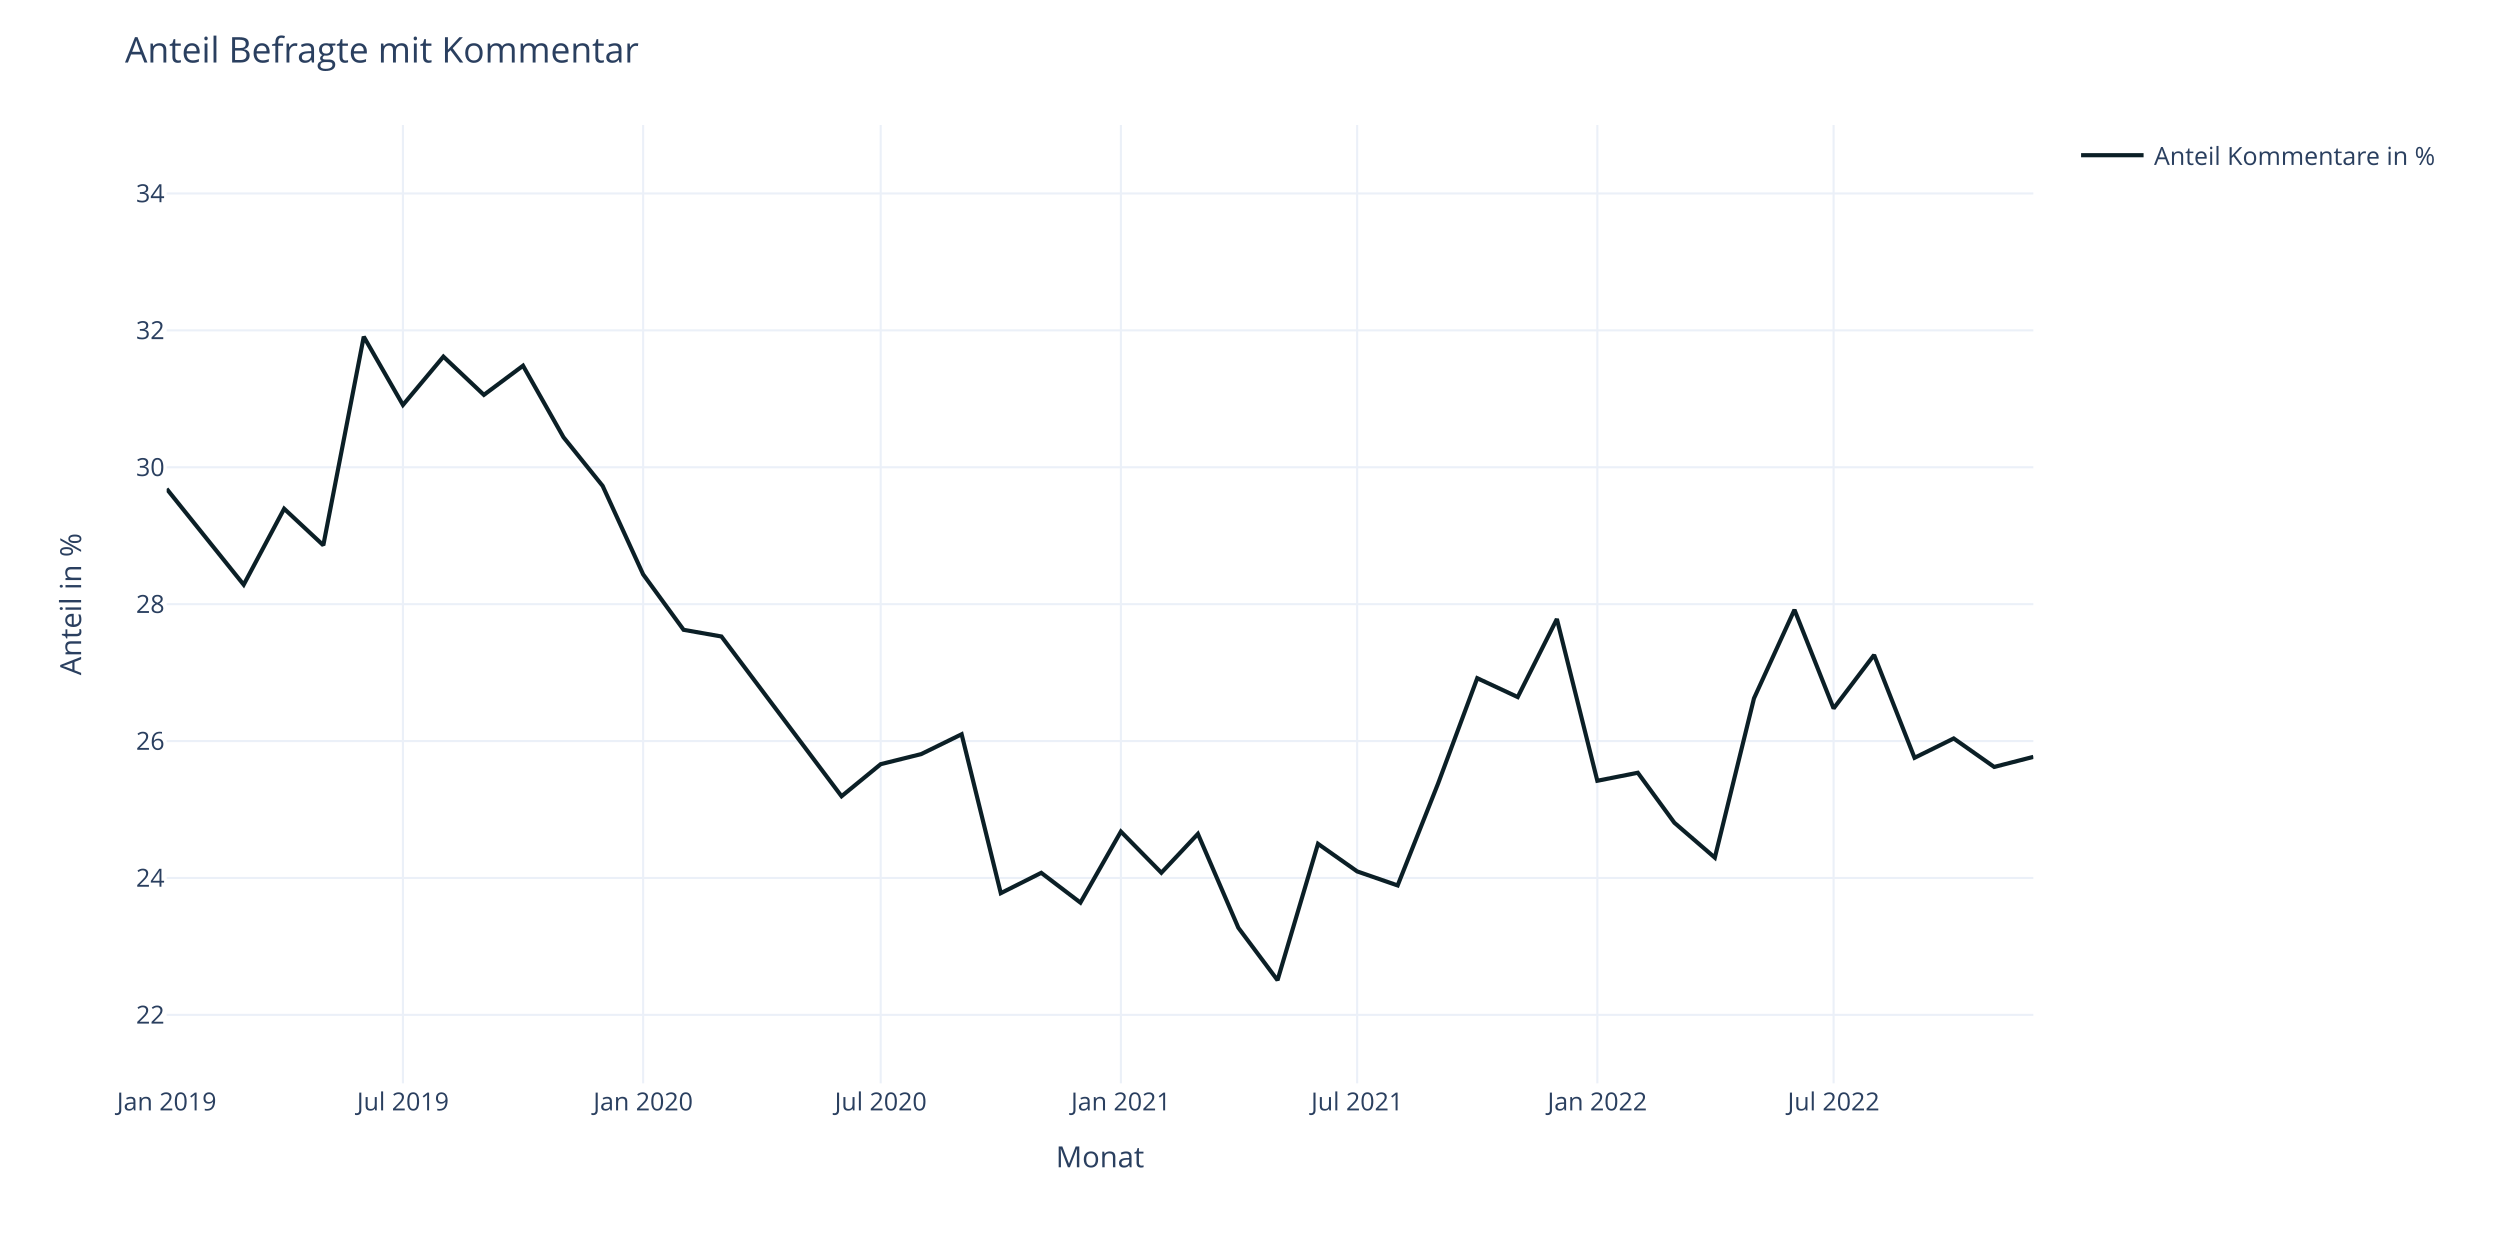
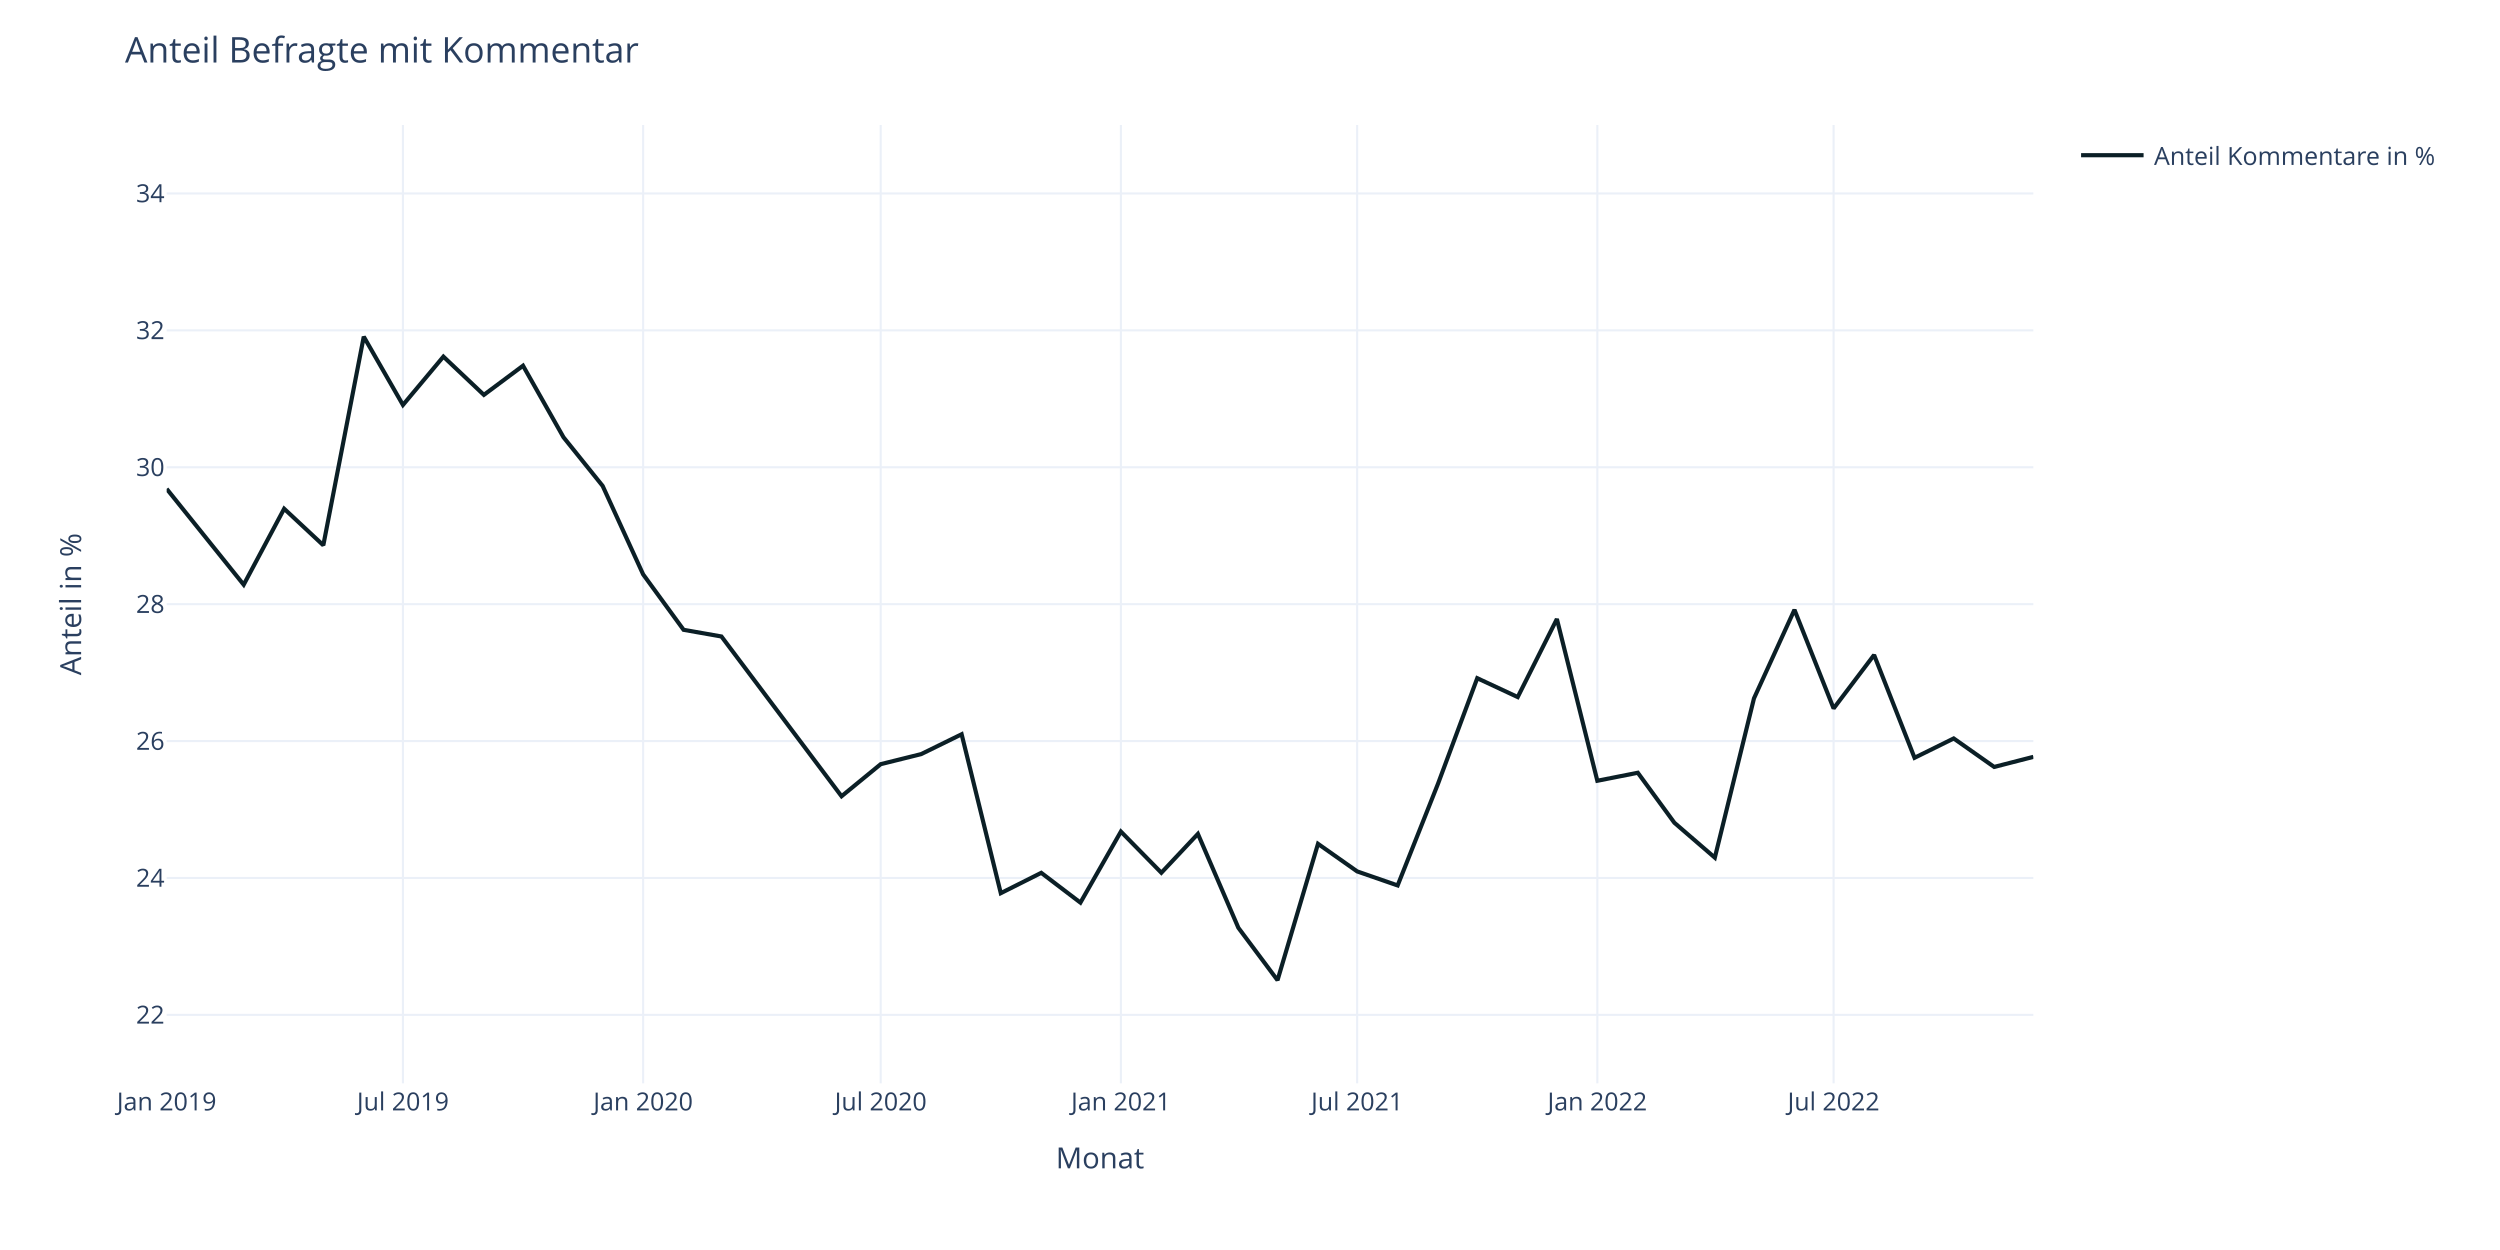
<svg xmlns="http://www.w3.org/2000/svg" class="main-svg" width="1200" height="600" style="" viewBox="0 0 1200 600">
  <rect x="0" y="0" width="1200" height="600" style="fill: rgb(255, 255, 255); fill-opacity: 1;" />
-   <defs id="defs-32f84d">
+   <defs id="defs-f54ffb">
    <g class="clips">
-       <clipPath id="clip32f84dxyplot" class="plotclip">
+       <clipPath id="clipf54ffbxyplot" class="plotclip">
        <rect width="896" height="460" />
      </clipPath>
-       <clipPath class="axesclip" id="clip32f84dx">
+       <clipPath class="axesclip" id="clipf54ffbx">
        <rect x="80" y="0" width="896" height="600" />
      </clipPath>
-       <clipPath class="axesclip" id="clip32f84dy">
+       <clipPath class="axesclip" id="clipf54ffby">
        <rect x="0" y="60" width="1200" height="460" />
      </clipPath>
-       <clipPath class="axesclip" id="clip32f84dxy">
+       <clipPath class="axesclip" id="clipf54ffbxy">
        <rect x="80" y="60" width="896" height="460" />
      </clipPath>
    </g>
    <g class="gradients" />
    <g class="patterns" />
  </defs>
  <g class="bglayer" />
  <g class="layer-below">
    <g class="imagelayer" />
    <g class="shapelayer" />
  </g>
  <g class="cartesianlayer">
    <g class="subplot xy">
      <g class="layer-subplot">
        <g class="shapelayer" />
        <g class="imagelayer" />
      </g>
      <g class="minor-gridlayer">
        <g class="x" />
        <g class="y" />
      </g>
      <g class="gridlayer">
        <g class="x">
          <path class="xgrid crisp" transform="translate(193.41,0)" d="M0,60v460" style="stroke: rgb(235, 240, 248); stroke-opacity: 1; stroke-width: 1px;" />
          <path class="xgrid crisp" transform="translate(308.7,0)" d="M0,60v460" style="stroke: rgb(235, 240, 248); stroke-opacity: 1; stroke-width: 1px;" />
          <path class="xgrid crisp" transform="translate(422.74,0)" d="M0,60v460" style="stroke: rgb(235, 240, 248); stroke-opacity: 1; stroke-width: 1px;" />
          <path class="xgrid crisp" transform="translate(538.03,0)" d="M0,60v460" style="stroke: rgb(235, 240, 248); stroke-opacity: 1; stroke-width: 1px;" />
          <path class="xgrid crisp" transform="translate(651.43,0)" d="M0,60v460" style="stroke: rgb(235, 240, 248); stroke-opacity: 1; stroke-width: 1px;" />
          <path class="xgrid crisp" transform="translate(766.72,0)" d="M0,60v460" style="stroke: rgb(235, 240, 248); stroke-opacity: 1; stroke-width: 1px;" />
          <path class="xgrid crisp" transform="translate(880.13,0)" d="M0,60v460" style="stroke: rgb(235, 240, 248); stroke-opacity: 1; stroke-width: 1px;" />
        </g>
        <g class="y">
          <path class="ygrid crisp" transform="translate(0,487.14)" d="M80,0h896" style="stroke: rgb(235, 240, 248); stroke-opacity: 1; stroke-width: 1px;" />
          <path class="ygrid crisp" transform="translate(0,421.43)" d="M80,0h896" style="stroke: rgb(235, 240, 248); stroke-opacity: 1; stroke-width: 1px;" />
          <path class="ygrid crisp" transform="translate(0,355.71)" d="M80,0h896" style="stroke: rgb(235, 240, 248); stroke-opacity: 1; stroke-width: 1px;" />
          <path class="ygrid crisp" transform="translate(0,290)" d="M80,0h896" style="stroke: rgb(235, 240, 248); stroke-opacity: 1; stroke-width: 1px;" />
          <path class="ygrid crisp" transform="translate(0,224.29)" d="M80,0h896" style="stroke: rgb(235, 240, 248); stroke-opacity: 1; stroke-width: 1px;" />
          <path class="ygrid crisp" transform="translate(0,158.57)" d="M80,0h896" style="stroke: rgb(235, 240, 248); stroke-opacity: 1; stroke-width: 1px;" />
          <path class="ygrid crisp" transform="translate(0,92.86)" d="M80,0h896" style="stroke: rgb(235, 240, 248); stroke-opacity: 1; stroke-width: 1px;" />
        </g>
      </g>
      <g class="zerolinelayer" />
      <path class="xlines-below" />
      <path class="ylines-below" />
      <g class="overlines-below" />
      <g class="xaxislayer-below" />
      <g class="yaxislayer-below" />
      <g class="overaxes-below" />
-       <g class="plot" transform="translate(80,60)" clip-path="url(#clip32f84dxyplot)">
+       <g class="plot" transform="translate(80,60)" clip-path="url(#clipf54ffbxyplot)">
        <g class="scatterlayer mlayer">
-           <g class="trace scatter trace731d94" style="stroke-miterlimit: 2; opacity: 1;">
+           <g class="trace scatter trace368499" style="stroke-miterlimit: 2; opacity: 1;">
            <g class="fills" />
            <g class="errorbars" />
            <g class="lines">
              <path class="js-line" d="M0,174.65L36.97,220.66L56.39,184.2L75.19,201.73L94.61,101.6L113.41,134.38L132.83,111.18L152.26,129.54L171.05,115.54L190.48,149.89L209.28,173.26L228.7,215.69L248.12,242.31L266.29,245.51L323.94,322.2L342.74,306.8L362.16,301.97L381.58,292.45L400.38,368.72L419.8,358.96L438.6,373.26L458.03,339.16L477.45,358.92L494.99,340.27L514.42,385.35L533.21,410.5L552.64,345.04L571.43,358.27L590.86,365.02L610.28,316.1L629.08,265.54L648.5,274.59L667.3,237.12L686.72,314.77L706.15,310.92L723.69,334.91L743.12,351.67L761.91,275.21L781.34,232.69L800.13,280.05L819.56,254.38L838.98,303.74L857.78,294.46L877.2,308.13L896,303.3" style="vector-effect: non-scaling-stroke; fill: none; stroke: rgb(11, 31, 38); stroke-opacity: 1; stroke-width: 2px; opacity: 1;" />
            </g>
            <g class="points" />
            <g class="text" />
          </g>
        </g>
      </g>
      <g class="overplot" />
      <path class="xlines-above crisp" d="M0,0" style="fill: none;" />
      <path class="ylines-above crisp" d="M0,0" style="fill: none;" />
      <g class="overlines-above" />
      <g class="xaxislayer-above">
        <g class="xtick">
          <text text-anchor="middle" x="0" y="533" transform="translate(80,0)" style="font-family: 'Open Sans', verdana, arial, sans-serif; font-size: 12px; fill: rgb(42, 63, 95); fill-opacity: 1; white-space: pre; opacity: 1;">Jan 2019</text>
        </g>
        <g class="xtick">
          <text text-anchor="middle" x="0" y="533" style="font-family: 'Open Sans', verdana, arial, sans-serif; font-size: 12px; fill: rgb(42, 63, 95); fill-opacity: 1; white-space: pre; opacity: 1;" transform="translate(193.41,0)">Jul 2019</text>
        </g>
        <g class="xtick">
          <text text-anchor="middle" x="0" y="533" style="font-family: 'Open Sans', verdana, arial, sans-serif; font-size: 12px; fill: rgb(42, 63, 95); fill-opacity: 1; white-space: pre; opacity: 1;" transform="translate(308.7,0)">Jan 2020</text>
        </g>
        <g class="xtick">
          <text text-anchor="middle" x="0" y="533" style="font-family: 'Open Sans', verdana, arial, sans-serif; font-size: 12px; fill: rgb(42, 63, 95); fill-opacity: 1; white-space: pre; opacity: 1;" transform="translate(422.74,0)">Jul 2020</text>
        </g>
        <g class="xtick">
          <text text-anchor="middle" x="0" y="533" style="font-family: 'Open Sans', verdana, arial, sans-serif; font-size: 12px; fill: rgb(42, 63, 95); fill-opacity: 1; white-space: pre; opacity: 1;" transform="translate(538.03,0)">Jan 2021</text>
        </g>
        <g class="xtick">
          <text text-anchor="middle" x="0" y="533" style="font-family: 'Open Sans', verdana, arial, sans-serif; font-size: 12px; fill: rgb(42, 63, 95); fill-opacity: 1; white-space: pre; opacity: 1;" transform="translate(651.43,0)">Jul 2021</text>
        </g>
        <g class="xtick">
          <text text-anchor="middle" x="0" y="533" style="font-family: 'Open Sans', verdana, arial, sans-serif; font-size: 12px; fill: rgb(42, 63, 95); fill-opacity: 1; white-space: pre; opacity: 1;" transform="translate(766.72,0)">Jan 2022</text>
        </g>
        <g class="xtick">
          <text text-anchor="middle" x="0" y="533" style="font-family: 'Open Sans', verdana, arial, sans-serif; font-size: 12px; fill: rgb(42, 63, 95); fill-opacity: 1; white-space: pre; opacity: 1;" transform="translate(880.13,0)">Jul 2022</text>
        </g>
      </g>
      <g class="yaxislayer-above">
        <g class="ytick">
          <text text-anchor="end" x="79" y="4.2" transform="translate(0,487.14)" style="font-family: 'Open Sans', verdana, arial, sans-serif; font-size: 12px; fill: rgb(42, 63, 95); fill-opacity: 1; white-space: pre; opacity: 1;">22</text>
        </g>
        <g class="ytick">
          <text text-anchor="end" x="79" y="4.2" style="font-family: 'Open Sans', verdana, arial, sans-serif; font-size: 12px; fill: rgb(42, 63, 95); fill-opacity: 1; white-space: pre; opacity: 1;" transform="translate(0,421.43)">24</text>
        </g>
        <g class="ytick">
          <text text-anchor="end" x="79" y="4.2" style="font-family: 'Open Sans', verdana, arial, sans-serif; font-size: 12px; fill: rgb(42, 63, 95); fill-opacity: 1; white-space: pre; opacity: 1;" transform="translate(0,355.71)">26</text>
        </g>
        <g class="ytick">
          <text text-anchor="end" x="79" y="4.2" style="font-family: 'Open Sans', verdana, arial, sans-serif; font-size: 12px; fill: rgb(42, 63, 95); fill-opacity: 1; white-space: pre; opacity: 1;" transform="translate(0,290)">28</text>
        </g>
        <g class="ytick">
          <text text-anchor="end" x="79" y="4.2" style="font-family: 'Open Sans', verdana, arial, sans-serif; font-size: 12px; fill: rgb(42, 63, 95); fill-opacity: 1; white-space: pre; opacity: 1;" transform="translate(0,224.29)">30</text>
        </g>
        <g class="ytick">
          <text text-anchor="end" x="79" y="4.2" style="font-family: 'Open Sans', verdana, arial, sans-serif; font-size: 12px; fill: rgb(42, 63, 95); fill-opacity: 1; white-space: pre; opacity: 1;" transform="translate(0,158.57)">32</text>
        </g>
        <g class="ytick">
          <text text-anchor="end" x="79" y="4.2" style="font-family: 'Open Sans', verdana, arial, sans-serif; font-size: 12px; fill: rgb(42, 63, 95); fill-opacity: 1; white-space: pre; opacity: 1;" transform="translate(0,92.86)">34</text>
        </g>
      </g>
      <g class="overaxes-above" />
    </g>
  </g>
  <g class="polarlayer" />
  <g class="smithlayer" />
  <g class="ternarylayer" />
  <g class="geolayer" />
  <g class="funnelarealayer" />
  <g class="pielayer" />
  <g class="iciclelayer" />
  <g class="treemaplayer" />
  <g class="sunburstlayer" />
  <g class="glimages" />
-   <defs id="topdefs-32f84d">
+   <defs id="topdefs-f54ffb">
    <g class="clips" />
-     <clipPath id="legend32f84d">
+     <clipPath id="legendf54ffb">
      <rect width="194" height="29" x="0" y="0" />
    </clipPath>
  </defs>
  <g class="layer-above">
    <g class="imagelayer" />
    <g class="shapelayer" />
  </g>
  <g class="infolayer">
    <g class="legend" pointer-events="all" transform="translate(993.92,60)">
      <rect class="bg" shape-rendering="crispEdges" style="stroke: rgb(68, 68, 68); stroke-opacity: 1; fill: rgb(255, 255, 255); fill-opacity: 1; stroke-width: 0px;" width="194" height="29" x="0" y="0" />
-       <g class="scrollbox" transform="" clip-path="url(#legend32f84d)">
+       <g class="scrollbox" transform="" clip-path="url(#legendf54ffb)">
        <g class="groups">
          <g class="traces" transform="translate(0,14.5)" style="opacity: 1;">
            <text class="legendtext" text-anchor="start" x="40" y="4.68" style="font-family: 'Open Sans', verdana, arial, sans-serif; font-size: 12px; fill: rgb(42, 63, 95); fill-opacity: 1; white-space: pre;">Anteil Kommentare in %</text>
            <g class="layers" style="opacity: 1;">
              <g class="legendfill" />
              <g class="legendlines">
                <path class="js-line" d="M5,0h30" style="fill: none; stroke: rgb(11, 31, 38); stroke-opacity: 1; stroke-width: 2px;" />
              </g>
              <g class="legendsymbols">
                <g class="legendpoints" />
              </g>
            </g>
            <rect class="legendtoggle" x="0" y="-9.5" width="188.609" height="19" style="fill: rgb(0, 0, 0); fill-opacity: 0;" />
          </g>
        </g>
      </g>
      <rect class="scrollbar" rx="20" ry="3" width="0" height="0" style="fill: rgb(128, 139, 164); fill-opacity: 1;" x="0" y="0" />
    </g>
    <g class="g-gtitle">
      <text class="gtitle" x="60" y="30" text-anchor="start" dy="0em" style="font-family: 'Open Sans', verdana, arial, sans-serif; font-size: 17px; fill: rgb(42, 63, 95); opacity: 1; font-weight: normal; white-space: pre;">Anteil Befragte mit Kommentar</text>
    </g>
    <g class="g-xtitle">
-       <text class="xtitle" x="528" y="560.3" text-anchor="middle" style="font-family: 'Open Sans', verdana, arial, sans-serif; font-size: 14px; fill: rgb(42, 63, 95); opacity: 1; font-weight: normal; white-space: pre;">Monat</text>
+       <text class="xtitle" x="528" y="560.8" text-anchor="middle" style="font-family: 'Open Sans', verdana, arial, sans-serif; font-size: 14px; fill: rgb(42, 63, 95); opacity: 1; font-weight: normal; white-space: pre;">Monat</text>
    </g>
    <g class="g-ytitle">
      <text class="ytitle" transform="rotate(-90,38.93438,290)" x="38.934" y="290" text-anchor="middle" style="font-family: 'Open Sans', verdana, arial, sans-serif; font-size: 14px; fill: rgb(42, 63, 95); opacity: 1; font-weight: normal; white-space: pre;">Anteil in %</text>
    </g>
  </g>
</svg>
